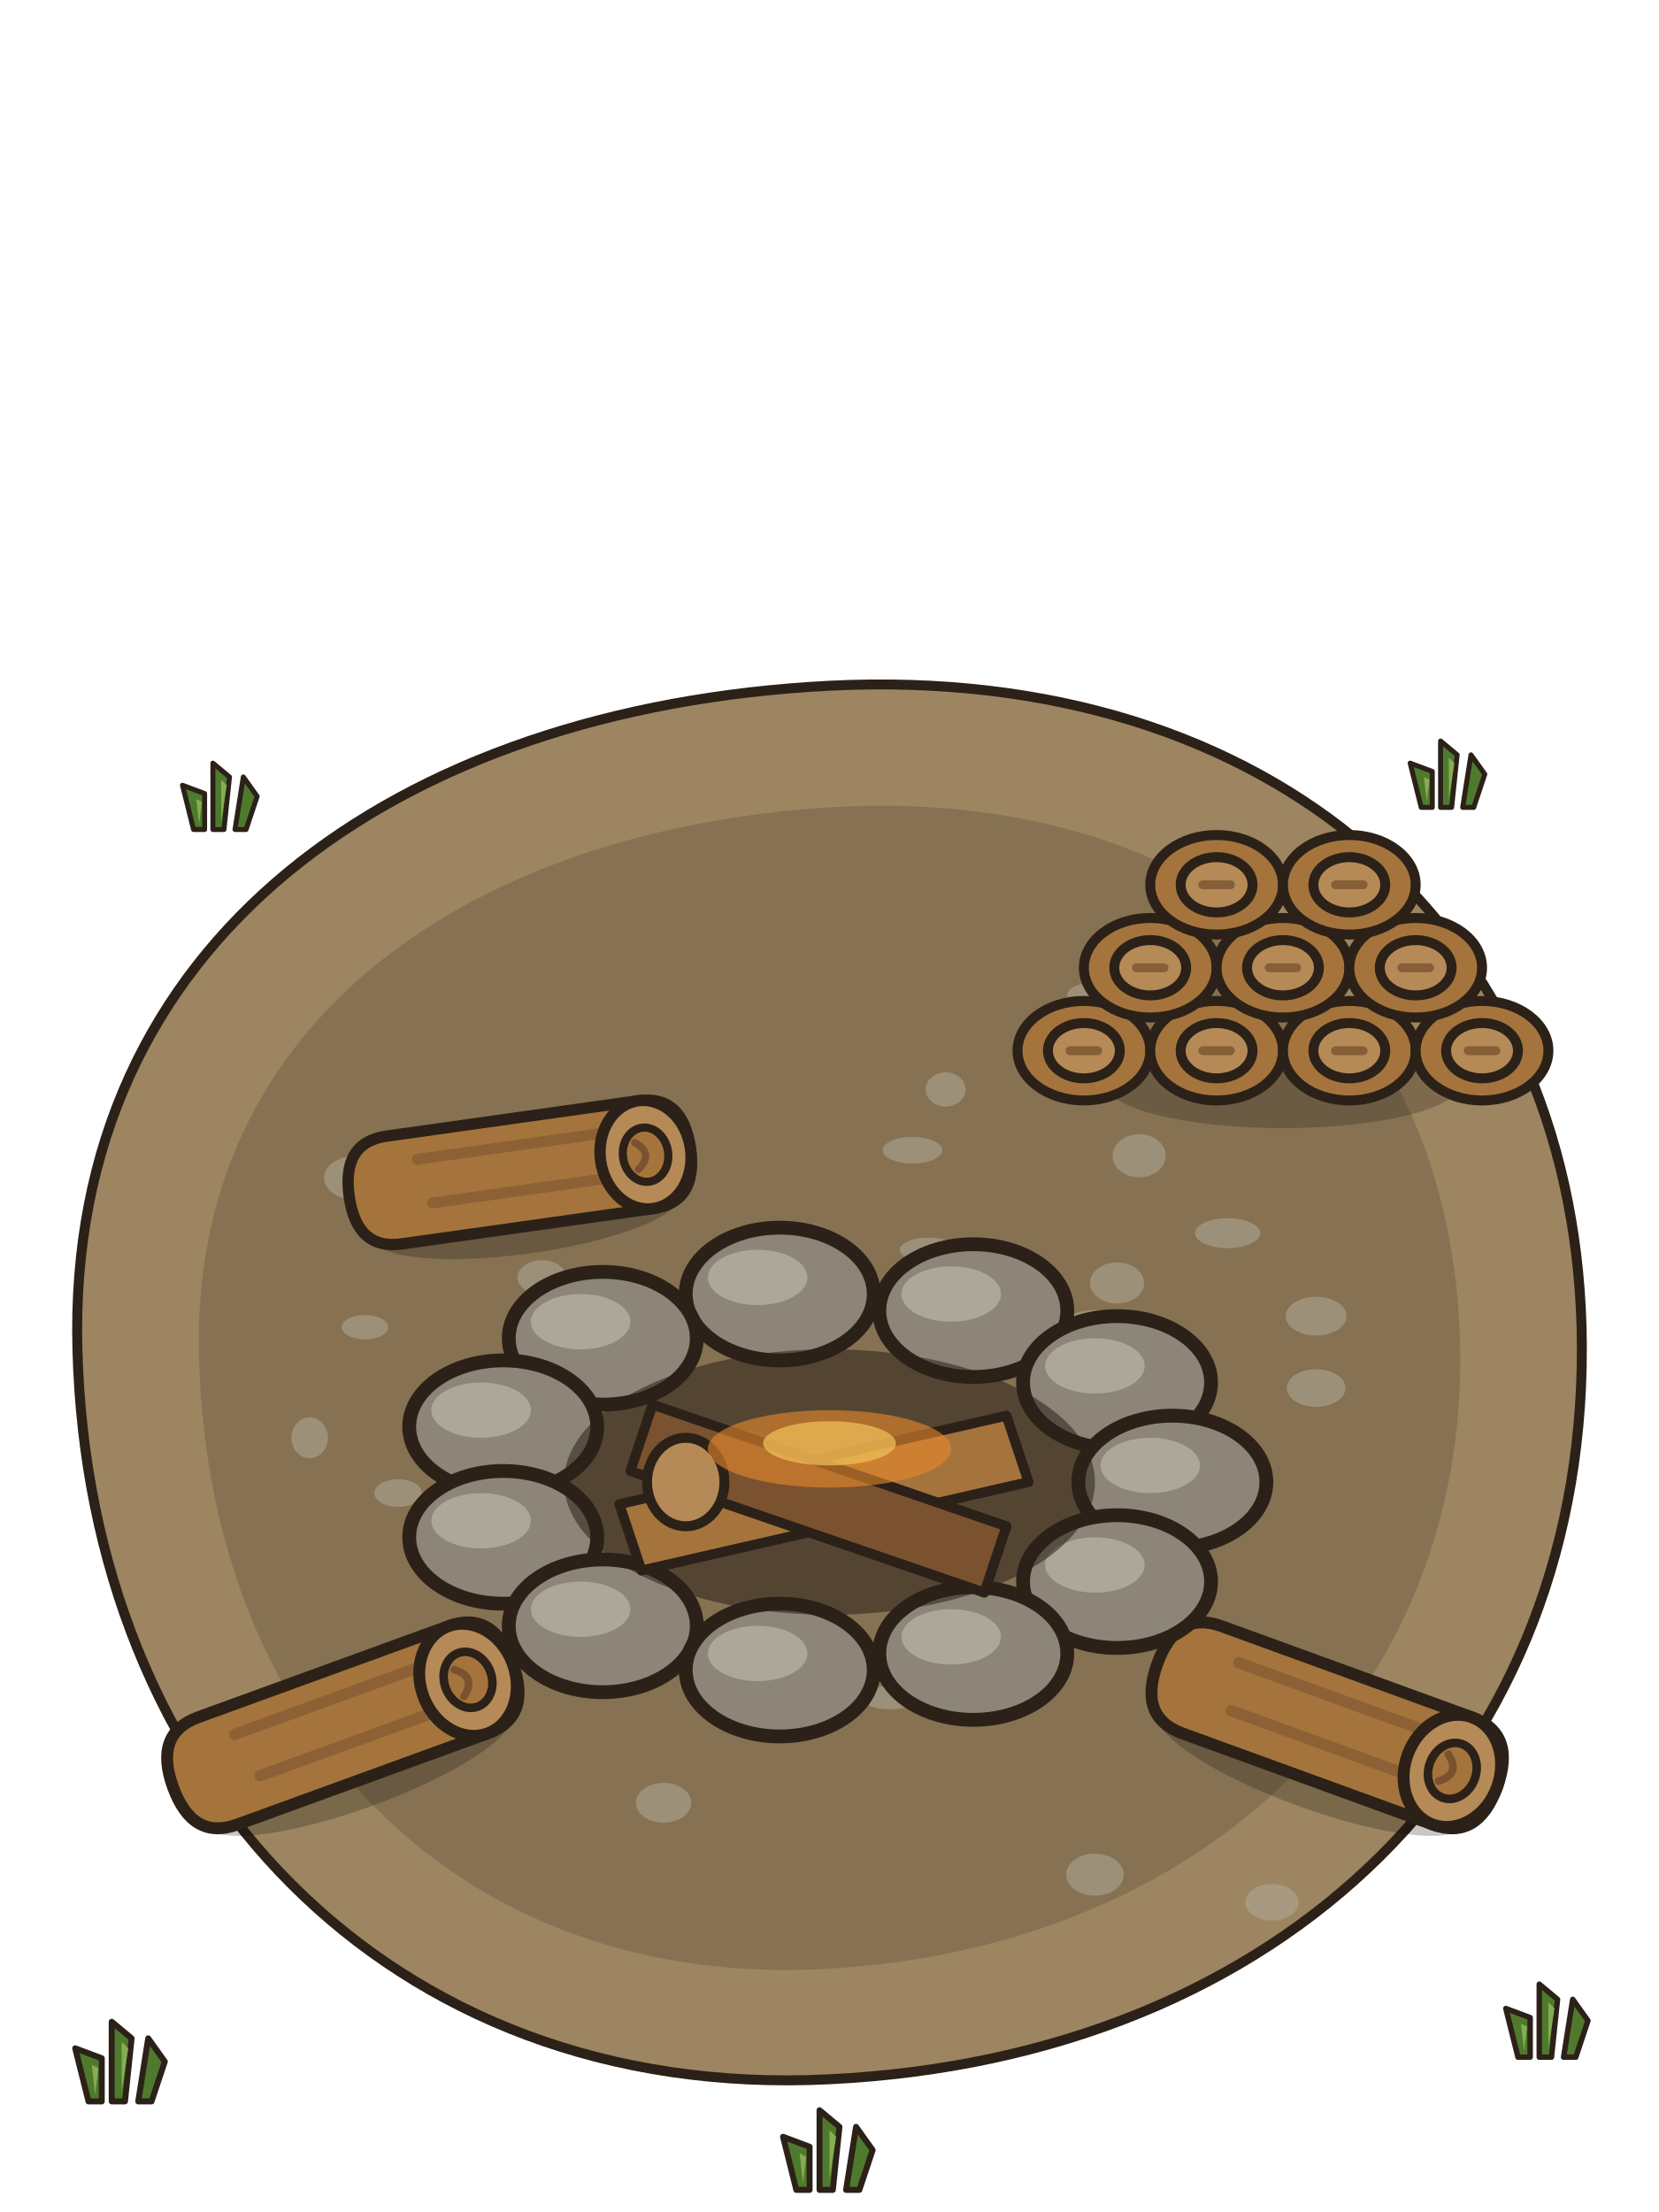
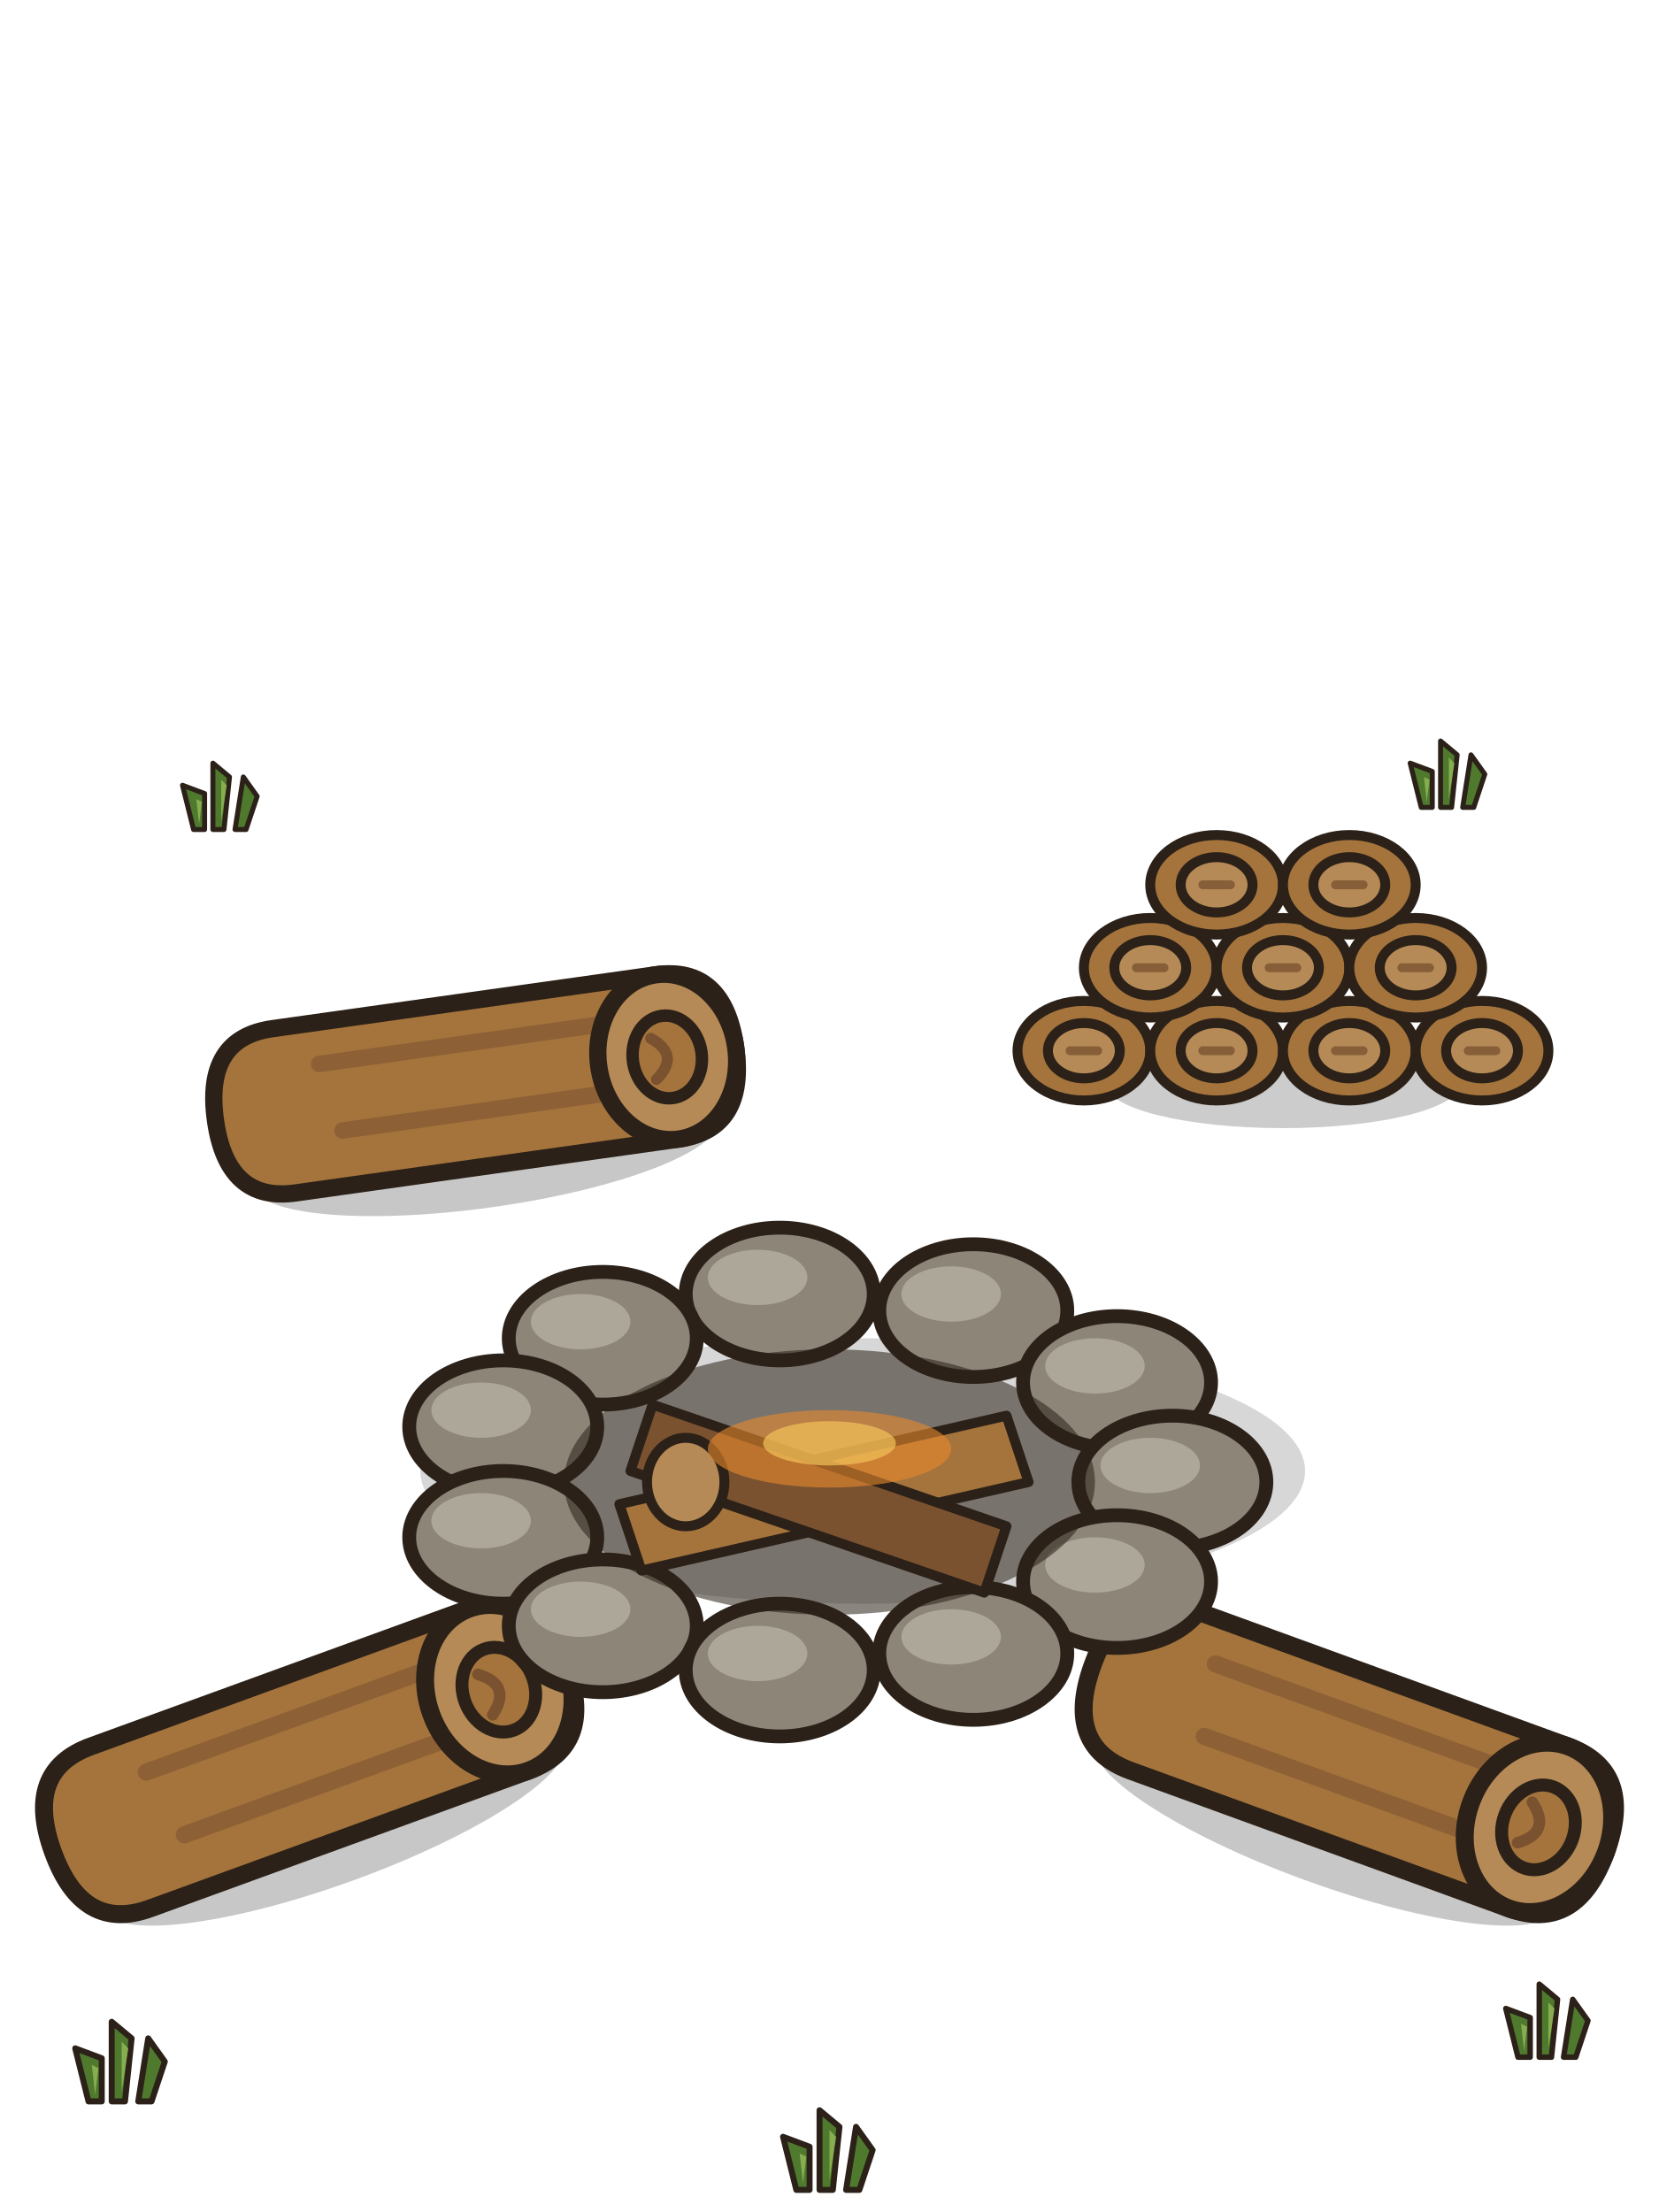
<svg xmlns="http://www.w3.org/2000/svg" width="300" height="400" viewBox="0 0 300 400">
  <defs>
    <style>.o{stroke:#2b2118;stroke-width:2.5;stroke-linejoin:round;stroke-linecap:round}.i{stroke:#2b2118;stroke-width:1.8;stroke-linejoin:round;stroke-linecap:round}</style>
  </defs>
-   <path class="i" d="M150,124 C230,120 284,168 286,240 C288,318 232,372 150,376 C70,380 16,322 14,244 C12,170 72,128 150,124 Z" fill="#9c8560" />
-   <path d="M150,146 C216,142 262,180 264,242 C266,306 218,352 150,356 C84,360 38,314 36,246 C34,184 86,150 150,146 Z" fill="#6b5a40" opacity=".45" />
-   <g fill="#b3ada0" opacity=".5">
-     <ellipse cx="198" cy="339" rx="5.2" ry="3.8" />
-     <ellipse cx="72" cy="270" rx="4.3" ry="2.5" />
-     <ellipse cx="222" cy="223" rx="5.9" ry="2.7" />
-     <ellipse cx="161" cy="307" rx="5.3" ry="2.1" />
-     <ellipse cx="197" cy="180" rx="4.0" ry="2.2" />
-     <ellipse cx="171" cy="197" rx="3.6" ry="3.1" />
-     <ellipse cx="135" cy="262" rx="4.6" ry="3.4" />
-     <ellipse cx="230" cy="344" rx="4.8" ry="3.3" />
-     <ellipse cx="168" cy="226" rx="5.3" ry="2.2" />
-     <ellipse cx="238" cy="251" rx="5.3" ry="3.4" />
-     <ellipse cx="66" cy="240" rx="4.2" ry="2.2" />
-     <ellipse cx="198" cy="239" rx="5.0" ry="2.1" />
-     <ellipse cx="238" cy="238" rx="5.5" ry="3.5" />
-     <ellipse cx="68" cy="302" rx="5.1" ry="3.6" />
-     <ellipse cx="206" cy="209" rx="4.8" ry="3.9" />
-     <ellipse cx="98" cy="231" rx="4.4" ry="3.1" />
-     <ellipse cx="202" cy="232" rx="4.9" ry="3.7" />
-     <ellipse cx="56" cy="260" rx="3.3" ry="3.7" />
-     <ellipse cx="165" cy="208" rx="5.4" ry="2.4" />
-     <ellipse cx="120" cy="326" rx="5.0" ry="3.6" />
-     <ellipse cx="64" cy="213" rx="5.4" ry="3.9" />
-     <ellipse cx="120" cy="215" rx="4.8" ry="2.9" />
-   </g>
-   <g transform="translate(94,212) scale(0.82) rotate(-8)">
+   <g transform="translate(86,196) scale(1.25) rotate(-8)">
    <ellipse cx="0" cy="10" rx="34" ry="8" fill="#000" opacity=".22" />
    <path class="o" d="M-28,-12 h56 q10,0 10,12 q0,12 -10,12 h-56 q-10,0 -10,-12 q0,-12 10,-12z" fill="#a5743c" />
    <path d="M-22,-6 h44 M-20,4 h40" fill="none" stroke="#7a5230" stroke-width="2.4" stroke-linecap="round" opacity=".55" />
    <ellipse class="o" cx="28" cy="0" rx="10" ry="12" fill="#b58a56" />
    <ellipse class="i" cx="28" cy="0" rx="5" ry="6" fill="#a5743c" />
    <path d="M26,-3 q4,3 0,6" fill="none" stroke="#7a5230" stroke-width="1.6" stroke-linecap="round" />
  </g>
-   <g transform="translate(62,312) scale(0.86) rotate(-20)">
+   <g transform="translate(56,318) scale(1.3) rotate(-20)">
    <ellipse cx="0" cy="10" rx="34" ry="8" fill="#000" opacity=".22" />
    <path class="o" d="M-28,-12 h56 q10,0 10,12 q0,12 -10,12 h-56 q-10,0 -10,-12 q0,-12 10,-12z" fill="#a5743c" />
    <path d="M-22,-6 h44 M-20,4 h40" fill="none" stroke="#7a5230" stroke-width="2.4" stroke-linecap="round" opacity=".55" />
    <ellipse class="o" cx="28" cy="0" rx="10" ry="12" fill="#b58a56" />
    <ellipse class="i" cx="28" cy="0" rx="5" ry="6" fill="#a5743c" />
    <path d="M26,-3 q4,3 0,6" fill="none" stroke="#7a5230" stroke-width="1.6" stroke-linecap="round" />
  </g>
-   <g transform="translate(240,312) scale(0.86) rotate(20)">
+   <g transform="translate(244,318) scale(1.3) rotate(20)">
    <ellipse cx="0" cy="10" rx="34" ry="8" fill="#000" opacity=".22" />
    <path class="o" d="M-28,-12 h56 q10,0 10,12 q0,12 -10,12 h-56 q-10,0 -10,-12 q0,-12 10,-12z" fill="#a5743c" />
    <path d="M-22,-6 h44 M-20,4 h40" fill="none" stroke="#7a5230" stroke-width="2.4" stroke-linecap="round" opacity=".55" />
    <ellipse class="o" cx="28" cy="0" rx="10" ry="12" fill="#b58a56" />
    <ellipse class="i" cx="28" cy="0" rx="5" ry="6" fill="#a5743c" />
    <path d="M26,-3 q4,3 0,6" fill="none" stroke="#7a5230" stroke-width="1.6" stroke-linecap="round" />
  </g>
+   <ellipse cx="156" cy="266" rx="80" ry="24" fill="#000" opacity=".16" />
  <ellipse class="o" cx="141" cy="234" rx="17" ry="12" fill="#8c8578" />
  <ellipse cx="137" cy="231" rx="9" ry="5" fill="#b3ada0" opacity=".85" />
  <ellipse class="o" cx="176" cy="237" rx="17" ry="12" fill="#8c8578" />
  <ellipse cx="172" cy="234" rx="9" ry="5" fill="#b3ada0" opacity=".85" />
  <ellipse class="o" cx="109" cy="242" rx="17" ry="12" fill="#8c8578" />
  <ellipse cx="105" cy="239" rx="9" ry="5" fill="#b3ada0" opacity=".85" />
  <ellipse class="o" cx="202" cy="250" rx="17" ry="12" fill="#8c8578" />
  <ellipse cx="198" cy="247" rx="9" ry="5" fill="#b3ada0" opacity=".85" />
  <ellipse class="o" cx="91" cy="258" rx="17" ry="12" fill="#8c8578" />
  <ellipse cx="87" cy="255" rx="9" ry="5" fill="#b3ada0" opacity=".85" />
  <ellipse class="o" cx="212" cy="268" rx="17" ry="12" fill="#8c8578" />
  <ellipse cx="208" cy="265" rx="9" ry="5" fill="#b3ada0" opacity=".85" />
  <ellipse class="o" cx="91" cy="278" rx="17" ry="12" fill="#8c8578" />
  <ellipse cx="87" cy="275" rx="9" ry="5" fill="#b3ada0" opacity=".85" />
  <ellipse class="o" cx="202" cy="286" rx="17" ry="12" fill="#8c8578" />
  <ellipse cx="198" cy="283" rx="9" ry="5" fill="#b3ada0" opacity=".85" />
  <ellipse class="o" cx="109" cy="294" rx="17" ry="12" fill="#8c8578" />
  <ellipse cx="105" cy="291" rx="9" ry="5" fill="#b3ada0" opacity=".85" />
  <ellipse class="o" cx="176" cy="299" rx="17" ry="12" fill="#8c8578" />
  <ellipse cx="172" cy="296" rx="9" ry="5" fill="#b3ada0" opacity=".85" />
  <ellipse class="o" cx="141" cy="302" rx="17" ry="12" fill="#8c8578" />
  <ellipse cx="137" cy="299" rx="9" ry="5" fill="#b3ada0" opacity=".85" />
  <ellipse cx="150" cy="268" rx="48" ry="24" fill="#2b2118" opacity=".55" />
  <path class="i" d="M112,272 l70,-16 l4,12 l-70,16z" fill="#a5743c" />
  <path class="i" d="M118,254 l64,22 l-4,12 l-64,-22z" fill="#7a5230" />
  <ellipse class="i" cx="124" cy="268" rx="7" ry="8" fill="#b58a56" />
  <ellipse cx="150" cy="262" rx="22" ry="7" fill="#e8892c" opacity=".6" />
  <ellipse cx="150" cy="261" rx="12" ry="4" fill="#f2c25a" opacity=".7" />
  <ellipse cx="232" cy="196" rx="32" ry="8" fill="#000" opacity=".2" />
  <ellipse class="i" cx="196" cy="190" rx="12" ry="9" fill="#a5743c" />
  <ellipse class="i" cx="196" cy="190" rx="6.5" ry="5" fill="#b58a56" />
  <path d="M193.5,190 h5" fill="none" stroke="#7a5230" stroke-width="1.6" stroke-linecap="round" opacity=".8" />
  <ellipse class="i" cx="220" cy="190" rx="12" ry="9" fill="#a5743c" />
  <ellipse class="i" cx="220" cy="190" rx="6.5" ry="5" fill="#b58a56" />
  <path d="M217.5,190 h5" fill="none" stroke="#7a5230" stroke-width="1.6" stroke-linecap="round" opacity=".8" />
  <ellipse class="i" cx="244" cy="190" rx="12" ry="9" fill="#a5743c" />
  <ellipse class="i" cx="244" cy="190" rx="6.5" ry="5" fill="#b58a56" />
  <path d="M241.5,190 h5" fill="none" stroke="#7a5230" stroke-width="1.6" stroke-linecap="round" opacity=".8" />
  <ellipse class="i" cx="268" cy="190" rx="12" ry="9" fill="#a5743c" />
  <ellipse class="i" cx="268" cy="190" rx="6.5" ry="5" fill="#b58a56" />
  <path d="M265.5,190 h5" fill="none" stroke="#7a5230" stroke-width="1.6" stroke-linecap="round" opacity=".8" />
  <ellipse class="i" cx="208" cy="175" rx="12" ry="9" fill="#a5743c" />
  <ellipse class="i" cx="208" cy="175" rx="6.5" ry="5" fill="#b58a56" />
  <path d="M205.5,175 h5" fill="none" stroke="#7a5230" stroke-width="1.6" stroke-linecap="round" opacity=".8" />
  <ellipse class="i" cx="232" cy="175" rx="12" ry="9" fill="#a5743c" />
  <ellipse class="i" cx="232" cy="175" rx="6.5" ry="5" fill="#b58a56" />
  <path d="M229.5,175 h5" fill="none" stroke="#7a5230" stroke-width="1.6" stroke-linecap="round" opacity=".8" />
  <ellipse class="i" cx="256" cy="175" rx="12" ry="9" fill="#a5743c" />
  <ellipse class="i" cx="256" cy="175" rx="6.5" ry="5" fill="#b58a56" />
  <path d="M253.5,175 h5" fill="none" stroke="#7a5230" stroke-width="1.6" stroke-linecap="round" opacity=".8" />
  <ellipse class="i" cx="220" cy="160" rx="12" ry="9" fill="#a5743c" />
  <ellipse class="i" cx="220" cy="160" rx="6.5" ry="5" fill="#b58a56" />
  <path d="M217.5,160 h5" fill="none" stroke="#7a5230" stroke-width="1.6" stroke-linecap="round" opacity=".8" />
  <ellipse class="i" cx="244" cy="160" rx="12" ry="9" fill="#a5743c" />
  <ellipse class="i" cx="244" cy="160" rx="6.5" ry="5" fill="#b58a56" />
  <path d="M241.5,160 h5" fill="none" stroke="#7a5230" stroke-width="1.6" stroke-linecap="round" opacity=".8" />
  <g transform="translate(22,380) scale(0.6)">
    <g fill="#4f7a2e" class="i">
      <path d="M-10,0 l-4,-16 l8,3 l0,13z M-3,0 l0,-24 l6,5 l-2,19z M5,0 l3,-19 l5,7 l-4,12z" />
    </g>
    <g fill="#86ad50">
      <path d="M-8,-2 l-1,-9 l2,1z M0,-3 l0,-15 l2,2z" />
    </g>
  </g>
  <g transform="translate(280,372) scale(0.55)">
    <g fill="#4f7a2e" class="i">
      <path d="M-10,0 l-4,-16 l8,3 l0,13z M-3,0 l0,-24 l6,5 l-2,19z M5,0 l3,-19 l5,7 l-4,12z" />
    </g>
    <g fill="#86ad50">
      <path d="M-8,-2 l-1,-9 l2,1z M0,-3 l0,-15 l2,2z" />
    </g>
  </g>
  <g transform="translate(150,396) scale(0.6)">
    <g fill="#4f7a2e" class="i">
      <path d="M-10,0 l-4,-16 l8,3 l0,13z M-3,0 l0,-24 l6,5 l-2,19z M5,0 l3,-19 l5,7 l-4,12z" />
    </g>
    <g fill="#86ad50">
      <path d="M-8,-2 l-1,-9 l2,1z M0,-3 l0,-15 l2,2z" />
    </g>
  </g>
  <g transform="translate(40,150) scale(0.5)">
    <g fill="#4f7a2e" class="i">
      <path d="M-10,0 l-4,-16 l8,3 l0,13z M-3,0 l0,-24 l6,5 l-2,19z M5,0 l3,-19 l5,7 l-4,12z" />
    </g>
    <g fill="#86ad50">
      <path d="M-8,-2 l-1,-9 l2,1z M0,-3 l0,-15 l2,2z" />
    </g>
  </g>
  <g transform="translate(262,146) scale(0.5)">
    <g fill="#4f7a2e" class="i">
      <path d="M-10,0 l-4,-16 l8,3 l0,13z M-3,0 l0,-24 l6,5 l-2,19z M5,0 l3,-19 l5,7 l-4,12z" />
    </g>
    <g fill="#86ad50">
      <path d="M-8,-2 l-1,-9 l2,1z M0,-3 l0,-15 l2,2z" />
    </g>
  </g>
</svg>
